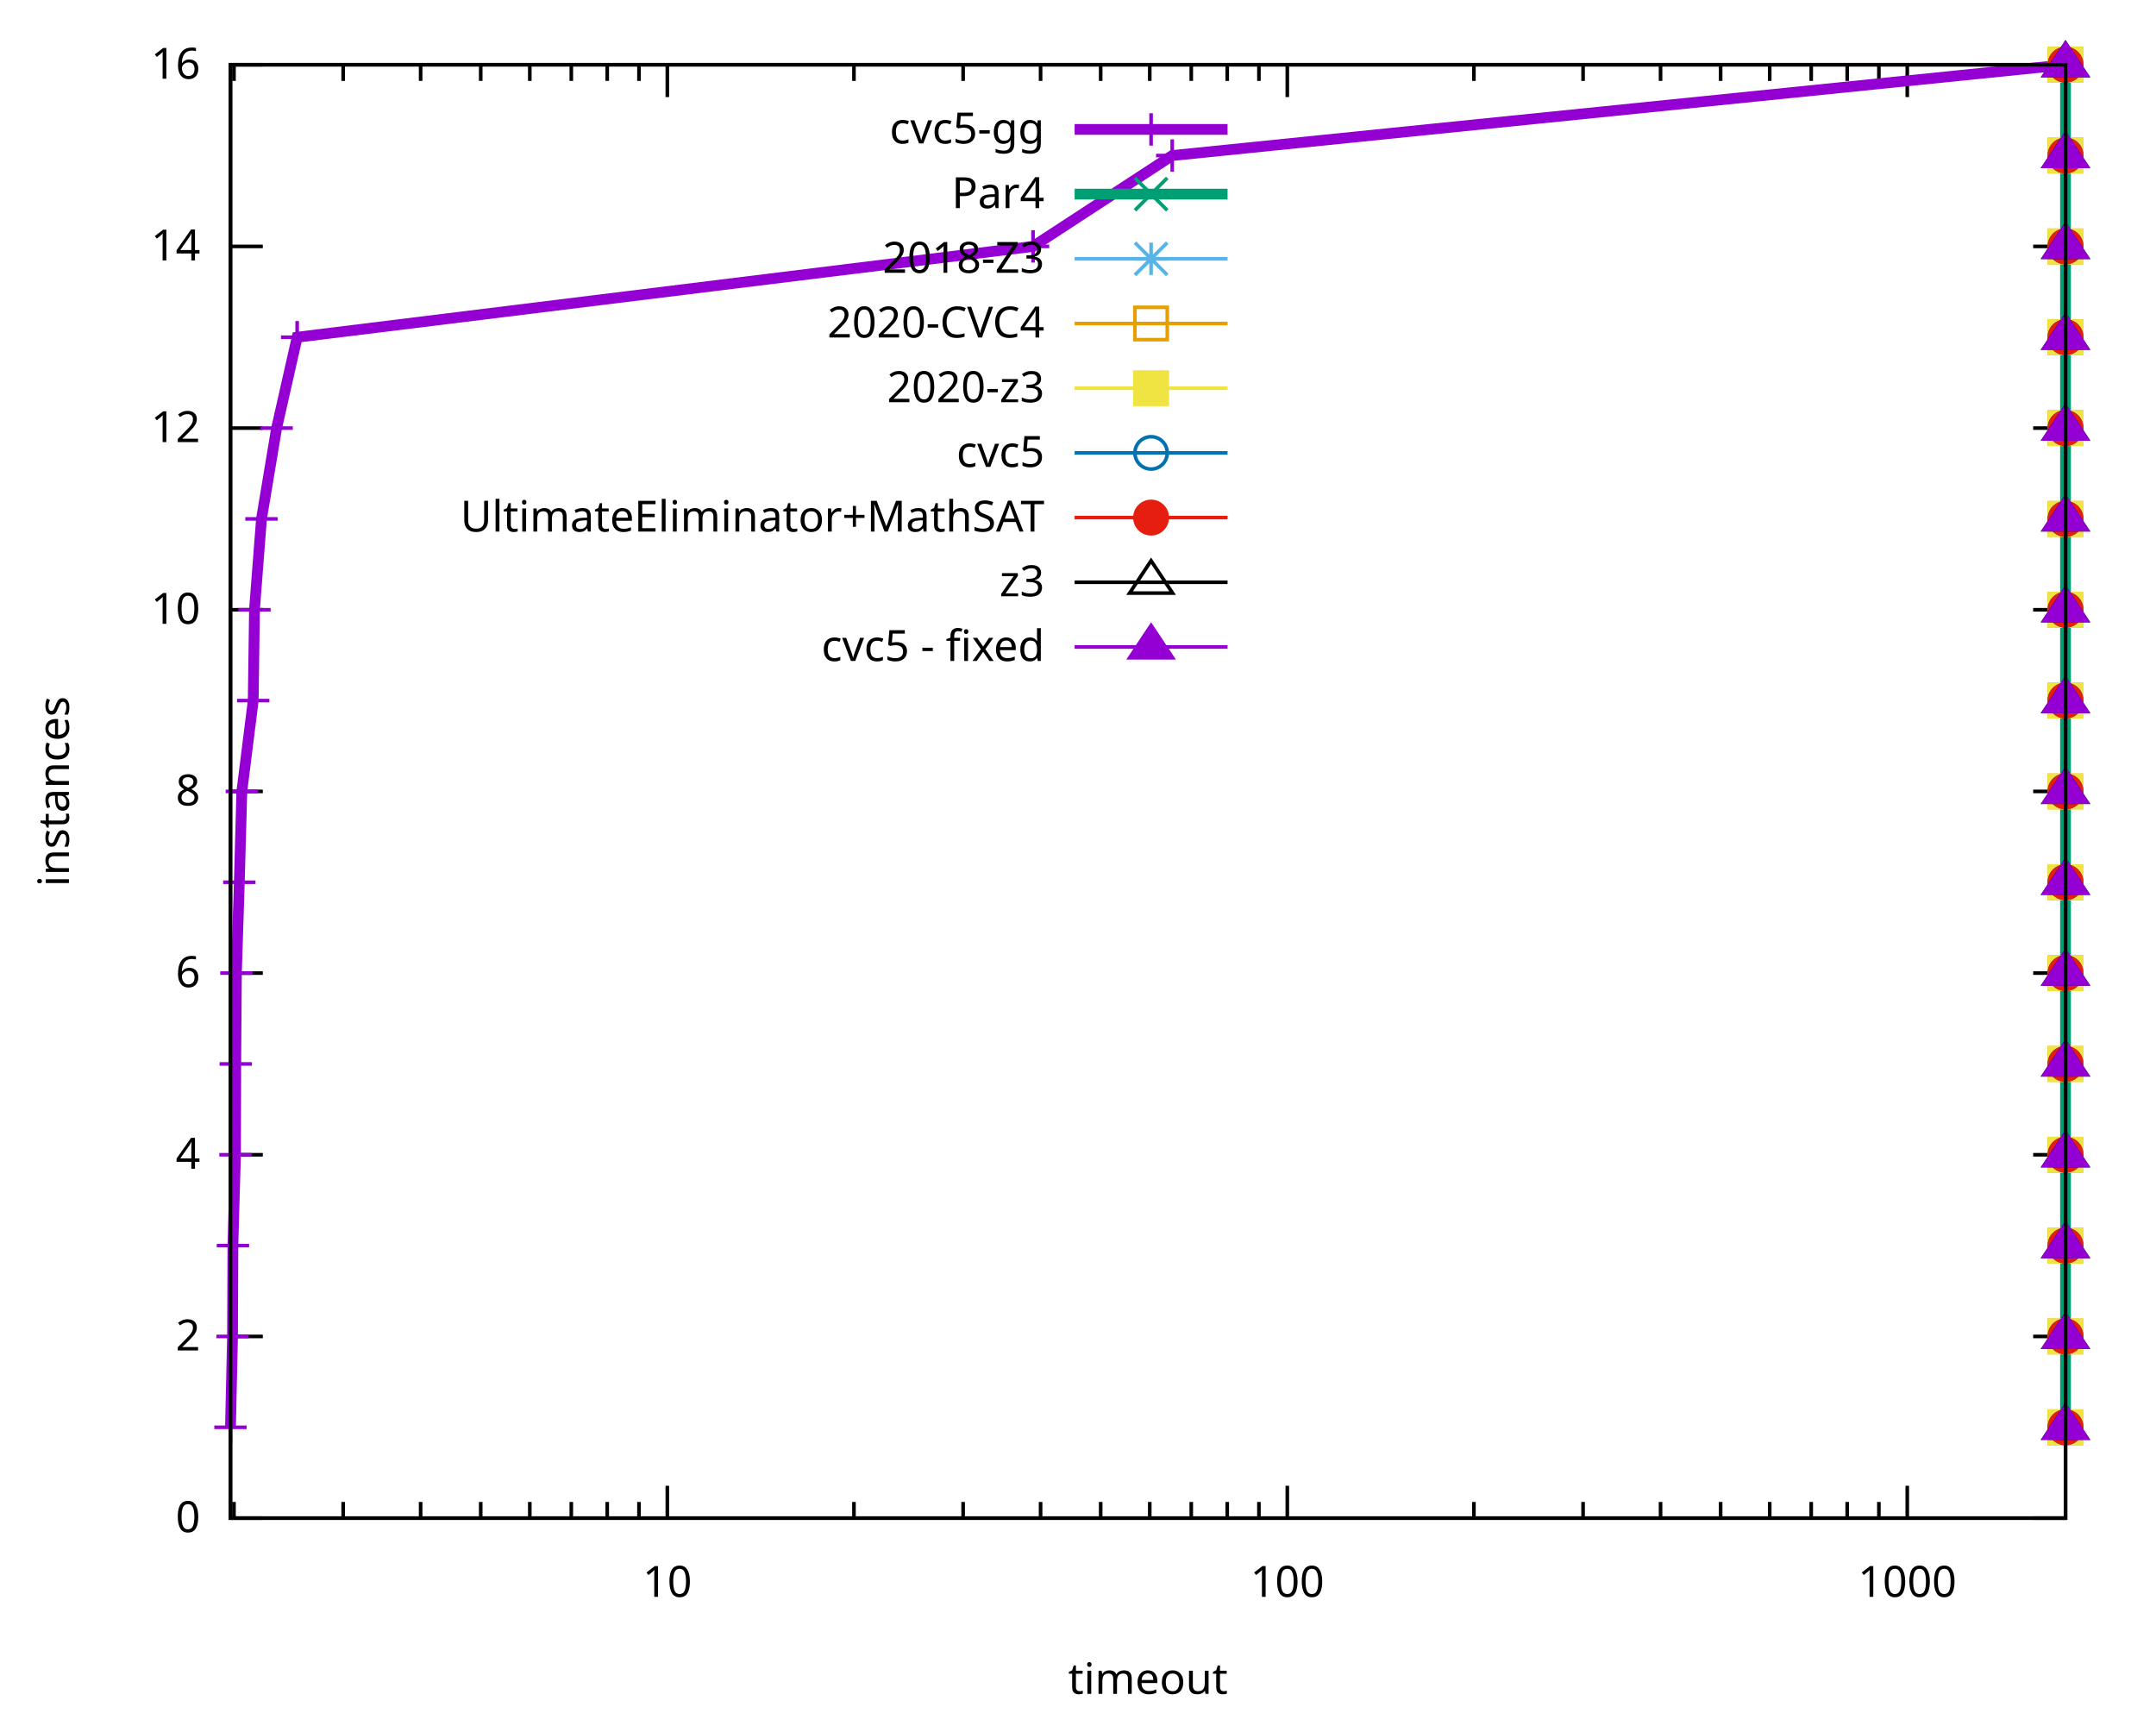
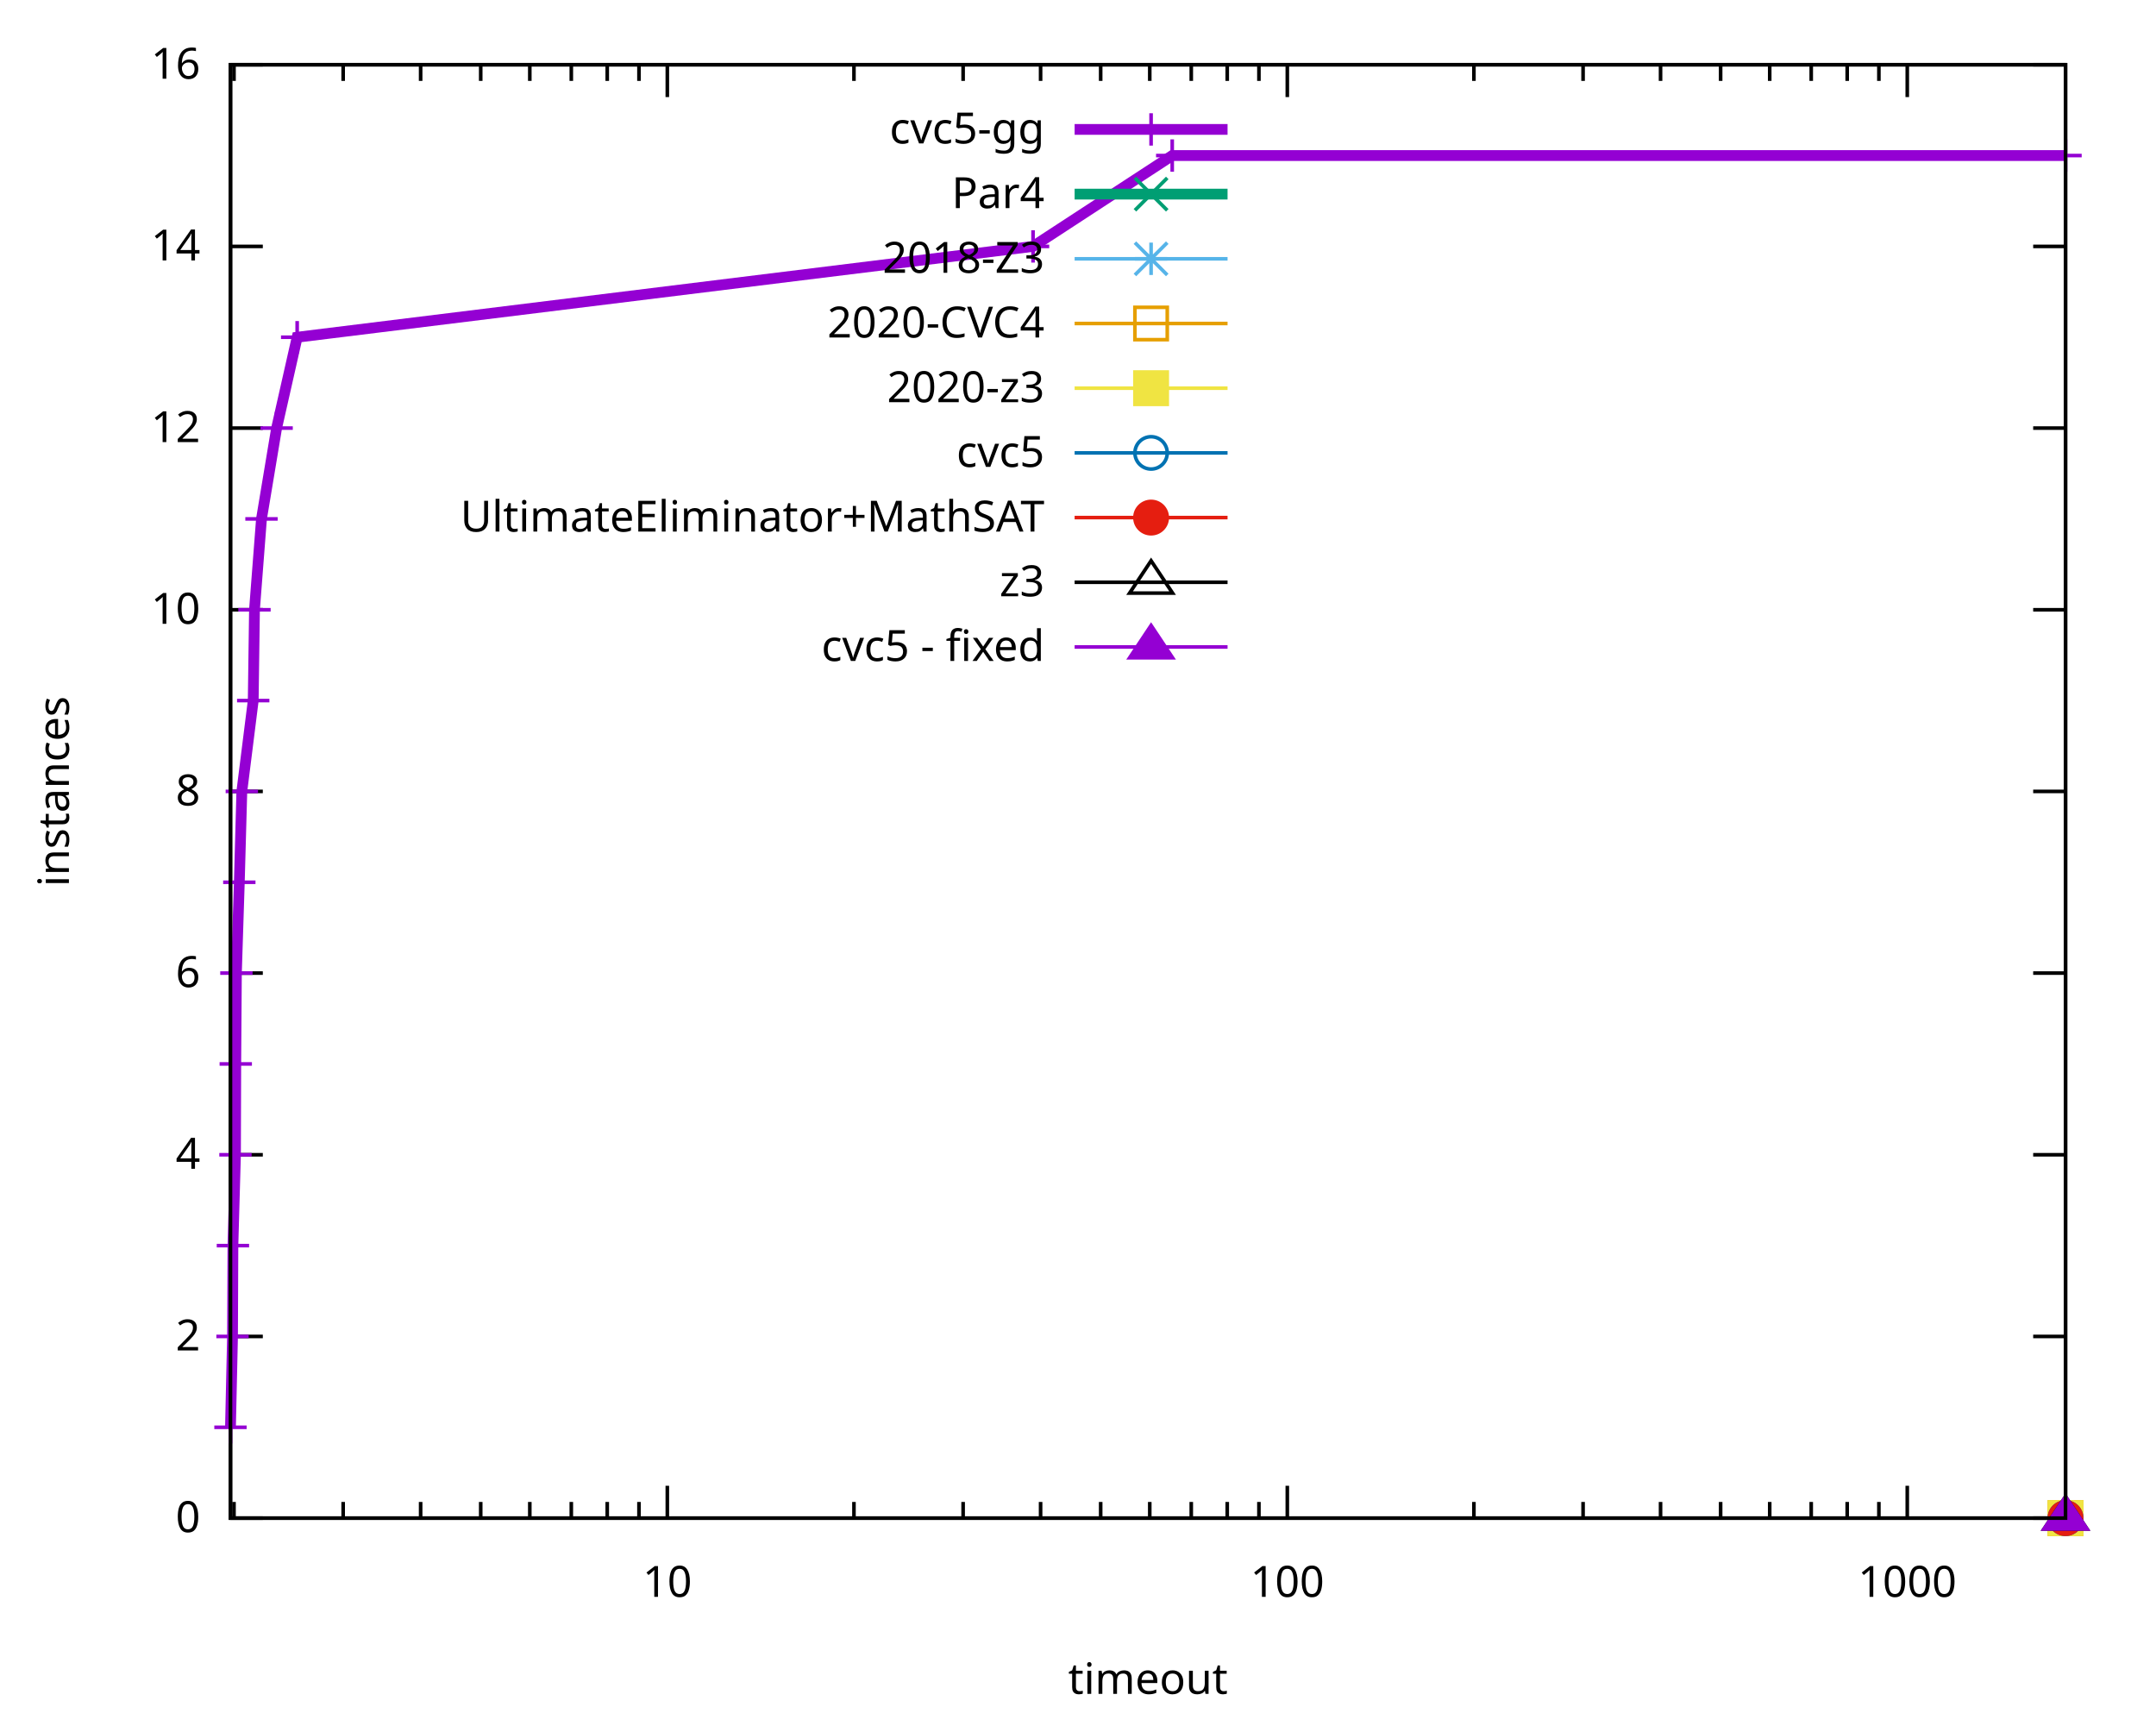
<svg xmlns="http://www.w3.org/2000/svg" xmlns:xlink="http://www.w3.org/1999/xlink" viewBox="0 0 600 480">
  <g id="gnuplot_canvas">
    <rect x="0" y="0" width="600" height="480" fill="none" />
    <defs>
      <circle id="gpDot" r="0.5" stroke-width="0.5" stroke="currentColor" />
      <path id="gpPt0" stroke-width="0.222" stroke="currentColor" d="M-1,0 h2 M0,-1 v2" />
      <path id="gpPt1" stroke-width="0.222" stroke="currentColor" d="M-1,-1 L1,1 M1,-1 L-1,1" />
      <path id="gpPt2" stroke-width="0.222" stroke="currentColor" d="M-1,0 L1,0 M0,-1 L0,1 M-1,-1 L1,1 M-1,1 L1,-1" />
      <rect id="gpPt3" stroke-width="0.222" stroke="currentColor" x="-1" y="-1" width="2" height="2" />
      <rect id="gpPt4" stroke-width="0.222" stroke="currentColor" fill="currentColor" x="-1" y="-1" width="2" height="2" />
      <circle id="gpPt5" stroke-width="0.222" stroke="currentColor" cx="0" cy="0" r="1" />
      <use xlink:href="#gpPt5" id="gpPt6" fill="currentColor" stroke="none" />
      <path id="gpPt7" stroke-width="0.222" stroke="currentColor" d="M0,-1.33 L-1.33,0.67 L1.33,0.67 z" />
      <use xlink:href="#gpPt7" id="gpPt8" fill="currentColor" stroke="none" />
      <use xlink:href="#gpPt7" id="gpPt9" stroke="currentColor" transform="rotate(180)" />
      <use xlink:href="#gpPt9" id="gpPt10" fill="currentColor" stroke="none" />
      <use xlink:href="#gpPt3" id="gpPt11" stroke="currentColor" transform="rotate(45)" />
      <use xlink:href="#gpPt11" id="gpPt12" fill="currentColor" stroke="none" />
      <path id="gpPt13" stroke-width="0.222" stroke="currentColor" d="M0,1.330 L1.265,0.411 L0.782,-1.067 L-0.782,-1.076 L-1.265,0.411 z" />
      <use xlink:href="#gpPt13" id="gpPt14" fill="currentColor" stroke="none" />
      <filter id="textbox" filterUnits="objectBoundingBox" x="0" y="0" height="1" width="1">
        <feFlood flood-color="white" flood-opacity="1" result="bgnd" />
        <feComposite in="SourceGraphic" in2="bgnd" operator="atop" />
      </filter>
      <filter id="greybox" filterUnits="objectBoundingBox" x="0" y="0" height="1" width="1">
        <feFlood flood-color="lightgrey" flood-opacity="1" result="grey" />
        <feComposite in="SourceGraphic" in2="grey" operator="atop" />
      </filter>
    </defs>
    <g fill="none" color="white" stroke="currentColor" stroke-width="1.00" stroke-linecap="butt" stroke-linejoin="miter">
</g>
    <g fill="none" color="black" stroke="currentColor" stroke-width="1.00" stroke-linecap="butt" stroke-linejoin="miter">
      <path stroke="black" d="M64.14,422.40 L73.14,422.40 M574.82,422.40 L565.82,422.40  " />
      <g transform="translate(55.75,426.30)" stroke="none" fill="black" font-family="Arvo" font-size="12.00" text-anchor="end">
        <text>
          <tspan font-family="Arvo"> 0</tspan>
        </text>
      </g>
    </g>
    <g fill="none" color="black" stroke="currentColor" stroke-width="1.00" stroke-linecap="butt" stroke-linejoin="miter">
      <path stroke="black" d="M64.14,371.85 L73.14,371.85 M574.82,371.85 L565.82,371.85  " />
      <g transform="translate(55.75,375.75)" stroke="none" fill="black" font-family="Arvo" font-size="12.00" text-anchor="end">
        <text>
          <tspan font-family="Arvo"> 2</tspan>
        </text>
      </g>
    </g>
    <g fill="none" color="black" stroke="currentColor" stroke-width="1.00" stroke-linecap="butt" stroke-linejoin="miter">
      <path stroke="black" d="M64.14,321.30 L73.14,321.30 M574.82,321.30 L565.82,321.30  " />
      <g transform="translate(55.75,325.20)" stroke="none" fill="black" font-family="Arvo" font-size="12.00" text-anchor="end">
        <text>
          <tspan font-family="Arvo"> 4</tspan>
        </text>
      </g>
    </g>
    <g fill="none" color="black" stroke="currentColor" stroke-width="1.00" stroke-linecap="butt" stroke-linejoin="miter">
      <path stroke="black" d="M64.14,270.75 L73.14,270.75 M574.82,270.75 L565.82,270.75  " />
      <g transform="translate(55.75,274.65)" stroke="none" fill="black" font-family="Arvo" font-size="12.00" text-anchor="end">
        <text>
          <tspan font-family="Arvo"> 6</tspan>
        </text>
      </g>
    </g>
    <g fill="none" color="black" stroke="currentColor" stroke-width="1.00" stroke-linecap="butt" stroke-linejoin="miter">
      <path stroke="black" d="M64.14,220.20 L73.14,220.20 M574.82,220.20 L565.82,220.20  " />
      <g transform="translate(55.75,224.10)" stroke="none" fill="black" font-family="Arvo" font-size="12.00" text-anchor="end">
        <text>
          <tspan font-family="Arvo"> 8</tspan>
        </text>
      </g>
    </g>
    <g fill="none" color="black" stroke="currentColor" stroke-width="1.00" stroke-linecap="butt" stroke-linejoin="miter">
      <path stroke="black" d="M64.14,169.66 L73.14,169.66 M574.82,169.66 L565.82,169.66  " />
      <g transform="translate(55.75,173.56)" stroke="none" fill="black" font-family="Arvo" font-size="12.00" text-anchor="end">
        <text>
          <tspan font-family="Arvo"> 10</tspan>
        </text>
      </g>
    </g>
    <g fill="none" color="black" stroke="currentColor" stroke-width="1.00" stroke-linecap="butt" stroke-linejoin="miter">
      <path stroke="black" d="M64.14,119.11 L73.14,119.11 M574.82,119.11 L565.82,119.11  " />
      <g transform="translate(55.75,123.01)" stroke="none" fill="black" font-family="Arvo" font-size="12.00" text-anchor="end">
        <text>
          <tspan font-family="Arvo"> 12</tspan>
        </text>
      </g>
    </g>
    <g fill="none" color="black" stroke="currentColor" stroke-width="1.00" stroke-linecap="butt" stroke-linejoin="miter">
      <path stroke="black" d="M64.14,68.56 L73.14,68.56 M574.82,68.56 L565.82,68.56  " />
      <g transform="translate(55.75,72.46)" stroke="none" fill="black" font-family="Arvo" font-size="12.00" text-anchor="end">
        <text>
          <tspan font-family="Arvo"> 14</tspan>
        </text>
      </g>
    </g>
    <g fill="none" color="black" stroke="currentColor" stroke-width="1.00" stroke-linecap="butt" stroke-linejoin="miter">
      <path stroke="black" d="M64.14,18.01 L73.14,18.01 M574.82,18.01 L565.82,18.01  " />
      <g transform="translate(55.75,21.91)" stroke="none" fill="black" font-family="Arvo" font-size="12.00" text-anchor="end">
        <text>
          <tspan font-family="Arvo"> 16</tspan>
        </text>
      </g>
    </g>
    <g fill="none" color="black" stroke="currentColor" stroke-width="1.00" stroke-linecap="butt" stroke-linejoin="miter">
      <path stroke="black" d="M65.12,422.40 L65.12,417.90 M65.12,18.01 L65.12,22.51 M95.50,422.40 L95.50,417.90 M95.50,18.01 L95.50,22.51   M117.06,422.40 L117.06,417.90 M117.06,18.01 L117.06,22.51 M133.78,422.40 L133.78,417.90 M133.78,18.01 L133.78,22.51   M147.44,422.40 L147.44,417.90 M147.44,18.01 L147.44,22.51 M158.99,422.40 L158.99,417.90 M158.99,18.01 L158.99,22.51   M168.99,422.40 L168.99,417.90 M168.99,18.01 L168.99,22.51 M177.82,422.40 L177.82,417.90 M177.82,18.01 L177.82,22.51   M185.71,422.40 L185.71,413.40 M185.71,18.01 L185.71,27.01  " />
      <g transform="translate(185.71,444.30)" stroke="none" fill="black" font-family="Arvo" font-size="12.00" text-anchor="middle">
        <text>
          <tspan font-family="Arvo"> 10</tspan>
        </text>
      </g>
    </g>
    <g fill="none" color="black" stroke="currentColor" stroke-width="1.00" stroke-linecap="butt" stroke-linejoin="miter">
      <path stroke="black" d="M237.65,422.40 L237.65,417.90 M237.65,18.01 L237.65,22.51 M268.03,422.40 L268.03,417.90 M268.03,18.01 L268.03,22.51   M289.59,422.40 L289.59,417.90 M289.59,18.01 L289.59,22.51 M306.31,422.40 L306.31,417.90 M306.31,18.01 L306.31,22.51   M319.97,422.40 L319.97,417.90 M319.97,18.01 L319.97,22.51 M331.52,422.40 L331.52,417.90 M331.52,18.01 L331.52,22.51   M341.53,422.40 L341.53,417.90 M341.53,18.01 L341.53,22.51 M350.35,422.40 L350.35,417.90 M350.35,18.01 L350.35,22.51   M358.25,422.40 L358.25,413.40 M358.25,18.01 L358.25,27.01  " />
      <g transform="translate(358.25,444.30)" stroke="none" fill="black" font-family="Arvo" font-size="12.00" text-anchor="middle">
        <text>
          <tspan font-family="Arvo"> 100</tspan>
        </text>
      </g>
    </g>
    <g fill="none" color="black" stroke="currentColor" stroke-width="1.00" stroke-linecap="butt" stroke-linejoin="miter">
      <path stroke="black" d="M410.18,422.40 L410.18,417.90 M410.18,18.01 L410.18,22.51 M440.56,422.40 L440.56,417.90 M440.56,18.01 L440.56,22.51   M462.12,422.40 L462.12,417.90 M462.12,18.01 L462.12,22.51 M478.84,422.40 L478.84,417.90 M478.84,18.01 L478.84,22.51   M492.50,422.40 L492.50,417.90 M492.50,18.01 L492.50,22.51 M504.05,422.40 L504.05,417.90 M504.05,18.01 L504.05,22.51   M514.06,422.40 L514.06,417.90 M514.06,18.01 L514.06,22.51 M522.88,422.40 L522.88,417.90 M522.88,18.01 L522.88,22.51   M530.78,422.40 L530.78,413.40 M530.78,18.01 L530.78,27.01  " />
      <g transform="translate(530.78,444.30)" stroke="none" fill="black" font-family="Arvo" font-size="12.00" text-anchor="middle">
        <text>
          <tspan font-family="Arvo"> 1000</tspan>
        </text>
      </g>
    </g>
    <g fill="none" color="black" stroke="currentColor" stroke-width="1.00" stroke-linecap="butt" stroke-linejoin="miter">
</g>
    <g fill="none" color="black" stroke="currentColor" stroke-width="1.00" stroke-linecap="butt" stroke-linejoin="miter">
      <path stroke="black" d="M64.14,18.01 L64.14,422.40 L574.82,422.40 L574.82,18.01 L64.14,18.01 Z  " />
    </g>
    <g fill="none" color="black" stroke="currentColor" stroke-width="1.00" stroke-linecap="butt" stroke-linejoin="miter">
      <g transform="translate(19.18,220.21) rotate(270)" stroke="none" fill="black" font-family="Arvo" font-size="12.00" text-anchor="middle">
        <text>
          <tspan font-family="Arvo">instances</tspan>
        </text>
      </g>
    </g>
    <g fill="none" color="black" stroke="currentColor" stroke-width="1.00" stroke-linecap="butt" stroke-linejoin="miter">
      <g transform="translate(319.48,471.30)" stroke="none" fill="black" font-family="Arvo" font-size="12.00" text-anchor="middle">
        <text>
          <tspan font-family="Arvo">timeout</tspan>
        </text>
      </g>
    </g>
    <g fill="none" color="black" stroke="currentColor" stroke-width="1.00" stroke-linecap="butt" stroke-linejoin="miter">
</g>
    <g id="gnuplot_plot_1">
      <g fill="none" color="white" stroke="currentColor" stroke-width="3.00" stroke-linecap="butt" stroke-linejoin="miter">
</g>
      <g fill="none" color="black" stroke="currentColor" stroke-width="3.00" stroke-linecap="butt" stroke-linejoin="miter">
        <g transform="translate(290.67,39.91)" stroke="none" fill="black" font-family="Arvo" font-size="12.00" text-anchor="end">
          <text>
            <tspan font-family="Arvo">cvc5-gg</tspan>
          </text>
        </g>
      </g>
      <g fill="none" color="black" stroke="currentColor" stroke-width="3.00" stroke-linecap="butt" stroke-linejoin="miter">
-         <path stroke="rgb(148,   0, 211)" d="M299.06,36.01 L341.62,36.01 M64.14,397.13 L64.71,371.85 L64.82,346.58 L65.53,321.30 L65.61,296.03 L65.79,270.75   L66.60,245.48 L67.30,220.20 L70.47,194.93 L70.82,169.66 L72.77,144.38 L76.98,119.11 L82.70,93.83 L287.49,68.56   L326.22,43.28 L574.82,18.01  " />
+         <path stroke="rgb(148,   0, 211)" d="M299.06,36.01 L341.62,36.01 M64.14,397.13 L64.71,371.85 L64.82,346.58 L65.53,321.30 L65.61,296.03 L65.79,270.75   L66.60,245.48 L67.30,220.20 L70.47,194.93 L70.82,169.66 L72.77,144.38 L76.98,119.11 L82.70,93.83 L287.49,68.56   L326.22,43.28 L574.82,43.28  " />
        <use xlink:href="#gpPt0" transform="translate(64.14,397.13) scale(4.50)" color="rgb(148,   0, 211)" />
        <use xlink:href="#gpPt0" transform="translate(64.71,371.85) scale(4.50)" color="rgb(148,   0, 211)" />
        <use xlink:href="#gpPt0" transform="translate(64.82,346.58) scale(4.50)" color="rgb(148,   0, 211)" />
        <use xlink:href="#gpPt0" transform="translate(65.53,321.30) scale(4.50)" color="rgb(148,   0, 211)" />
        <use xlink:href="#gpPt0" transform="translate(65.61,296.03) scale(4.50)" color="rgb(148,   0, 211)" />
        <use xlink:href="#gpPt0" transform="translate(65.79,270.75) scale(4.50)" color="rgb(148,   0, 211)" />
        <use xlink:href="#gpPt0" transform="translate(66.60,245.48) scale(4.50)" color="rgb(148,   0, 211)" />
        <use xlink:href="#gpPt0" transform="translate(67.30,220.20) scale(4.50)" color="rgb(148,   0, 211)" />
        <use xlink:href="#gpPt0" transform="translate(70.47,194.93) scale(4.50)" color="rgb(148,   0, 211)" />
        <use xlink:href="#gpPt0" transform="translate(70.82,169.66) scale(4.50)" color="rgb(148,   0, 211)" />
        <use xlink:href="#gpPt0" transform="translate(72.77,144.38) scale(4.50)" color="rgb(148,   0, 211)" />
        <use xlink:href="#gpPt0" transform="translate(76.98,119.11) scale(4.50)" color="rgb(148,   0, 211)" />
        <use xlink:href="#gpPt0" transform="translate(82.70,93.83) scale(4.50)" color="rgb(148,   0, 211)" />
        <use xlink:href="#gpPt0" transform="translate(287.49,68.56) scale(4.50)" color="rgb(148,   0, 211)" />
        <use xlink:href="#gpPt0" transform="translate(326.22,43.28) scale(4.50)" color="rgb(148,   0, 211)" />
-         <use xlink:href="#gpPt0" transform="translate(574.82,18.01) scale(4.50)" color="rgb(148,   0, 211)" />
+         <use xlink:href="#gpPt0" transform="translate(574.82,43.28) scale(4.50)" color="rgb(148,   0, 211)" />
        <use xlink:href="#gpPt0" transform="translate(320.34,36.01) scale(4.50)" color="rgb(148,   0, 211)" />
      </g>
    </g>
    <g id="gnuplot_plot_2">
      <g fill="none" color="black" stroke="currentColor" stroke-width="3.00" stroke-linecap="butt" stroke-linejoin="miter">
        <g transform="translate(290.67,57.91)" stroke="none" fill="black" font-family="Arvo" font-size="12.00" text-anchor="end">
          <text>
            <tspan font-family="Arvo">Par4</tspan>
          </text>
        </g>
      </g>
      <g fill="none" color="black" stroke="currentColor" stroke-width="3.00" stroke-linecap="butt" stroke-linejoin="miter">
-         <path stroke="rgb(  0, 158, 115)" d="M299.06,54.01 L341.62,54.01 M574.82,397.13 L574.82,371.85 L574.82,346.58 L574.82,321.30 L574.82,296.03 L574.82,270.75   L574.82,245.48 L574.82,220.20 L574.82,194.93 L574.82,169.66 L574.82,144.38 L574.82,119.11 L574.82,93.83 L574.82,68.56   L574.82,43.28 L574.82,18.01  " />
-         <use xlink:href="#gpPt1" transform="translate(574.82,397.13) scale(4.50)" color="rgb(  0, 158, 115)" />
-         <use xlink:href="#gpPt1" transform="translate(574.82,371.85) scale(4.50)" color="rgb(  0, 158, 115)" />
-         <use xlink:href="#gpPt1" transform="translate(574.82,346.58) scale(4.50)" color="rgb(  0, 158, 115)" />
-         <use xlink:href="#gpPt1" transform="translate(574.82,321.30) scale(4.50)" color="rgb(  0, 158, 115)" />
-         <use xlink:href="#gpPt1" transform="translate(574.82,296.03) scale(4.50)" color="rgb(  0, 158, 115)" />
-         <use xlink:href="#gpPt1" transform="translate(574.82,270.75) scale(4.50)" color="rgb(  0, 158, 115)" />
-         <use xlink:href="#gpPt1" transform="translate(574.82,245.48) scale(4.50)" color="rgb(  0, 158, 115)" />
-         <use xlink:href="#gpPt1" transform="translate(574.82,220.20) scale(4.50)" color="rgb(  0, 158, 115)" />
-         <use xlink:href="#gpPt1" transform="translate(574.82,194.93) scale(4.50)" color="rgb(  0, 158, 115)" />
-         <use xlink:href="#gpPt1" transform="translate(574.82,169.66) scale(4.50)" color="rgb(  0, 158, 115)" />
-         <use xlink:href="#gpPt1" transform="translate(574.82,144.38) scale(4.50)" color="rgb(  0, 158, 115)" />
-         <use xlink:href="#gpPt1" transform="translate(574.82,119.11) scale(4.50)" color="rgb(  0, 158, 115)" />
-         <use xlink:href="#gpPt1" transform="translate(574.82,93.83) scale(4.50)" color="rgb(  0, 158, 115)" />
-         <use xlink:href="#gpPt1" transform="translate(574.82,68.56) scale(4.50)" color="rgb(  0, 158, 115)" />
-         <use xlink:href="#gpPt1" transform="translate(574.82,43.28) scale(4.50)" color="rgb(  0, 158, 115)" />
-         <use xlink:href="#gpPt1" transform="translate(574.82,18.01) scale(4.50)" color="rgb(  0, 158, 115)" />
+         <path stroke="rgb(  0, 158, 115)" d="M299.06,54.01 L341.62,54.01 M574.82,422.40  " />
+         <use xlink:href="#gpPt1" transform="translate(574.82,422.40) scale(4.50)" color="rgb(  0, 158, 115)" />
        <use xlink:href="#gpPt1" transform="translate(320.34,54.01) scale(4.50)" color="rgb(  0, 158, 115)" />
      </g>
    </g>
    <g id="gnuplot_plot_3">
      <g fill="none" color="white" stroke="rgb(  0, 158, 115)" stroke-width="1.00" stroke-linecap="butt" stroke-linejoin="miter">
</g>
      <g fill="none" color="black" stroke="currentColor" stroke-width="1.00" stroke-linecap="butt" stroke-linejoin="miter">
        <g transform="translate(290.67,75.91)" stroke="none" fill="black" font-family="Arvo" font-size="12.00" text-anchor="end">
          <text>
            <tspan font-family="Arvo">2018-Z3</tspan>
          </text>
        </g>
      </g>
      <g fill="none" color="black" stroke="currentColor" stroke-width="1.00" stroke-linecap="butt" stroke-linejoin="miter">
-         <path stroke="rgb( 86, 180, 233)" d="M299.06,72.01 L341.62,72.01 M574.82,397.13 L574.82,371.85 L574.82,346.58 L574.82,321.30 L574.82,296.03 L574.82,270.75   L574.82,245.48 L574.82,220.20 L574.82,194.93 L574.82,169.66 L574.82,144.38 L574.82,119.11 L574.82,93.83 L574.82,68.56   L574.82,43.28 L574.82,18.01  " />
-         <use xlink:href="#gpPt2" transform="translate(574.82,397.13) scale(4.50)" color="rgb( 86, 180, 233)" />
-         <use xlink:href="#gpPt2" transform="translate(574.82,371.85) scale(4.50)" color="rgb( 86, 180, 233)" />
-         <use xlink:href="#gpPt2" transform="translate(574.82,346.58) scale(4.50)" color="rgb( 86, 180, 233)" />
-         <use xlink:href="#gpPt2" transform="translate(574.82,321.30) scale(4.50)" color="rgb( 86, 180, 233)" />
-         <use xlink:href="#gpPt2" transform="translate(574.82,296.03) scale(4.50)" color="rgb( 86, 180, 233)" />
-         <use xlink:href="#gpPt2" transform="translate(574.82,270.75) scale(4.50)" color="rgb( 86, 180, 233)" />
-         <use xlink:href="#gpPt2" transform="translate(574.82,245.48) scale(4.50)" color="rgb( 86, 180, 233)" />
-         <use xlink:href="#gpPt2" transform="translate(574.82,220.20) scale(4.50)" color="rgb( 86, 180, 233)" />
-         <use xlink:href="#gpPt2" transform="translate(574.82,194.93) scale(4.50)" color="rgb( 86, 180, 233)" />
-         <use xlink:href="#gpPt2" transform="translate(574.82,169.66) scale(4.50)" color="rgb( 86, 180, 233)" />
-         <use xlink:href="#gpPt2" transform="translate(574.82,144.38) scale(4.50)" color="rgb( 86, 180, 233)" />
-         <use xlink:href="#gpPt2" transform="translate(574.82,119.11) scale(4.50)" color="rgb( 86, 180, 233)" />
-         <use xlink:href="#gpPt2" transform="translate(574.82,93.83) scale(4.50)" color="rgb( 86, 180, 233)" />
-         <use xlink:href="#gpPt2" transform="translate(574.82,68.56) scale(4.50)" color="rgb( 86, 180, 233)" />
-         <use xlink:href="#gpPt2" transform="translate(574.82,43.28) scale(4.50)" color="rgb( 86, 180, 233)" />
-         <use xlink:href="#gpPt2" transform="translate(574.82,18.01) scale(4.50)" color="rgb( 86, 180, 233)" />
+         <path stroke="rgb( 86, 180, 233)" d="M299.06,72.01 L341.62,72.01 M574.82,422.40  " />
+         <use xlink:href="#gpPt2" transform="translate(574.82,422.40) scale(4.50)" color="rgb( 86, 180, 233)" />
        <use xlink:href="#gpPt2" transform="translate(320.34,72.01) scale(4.50)" color="rgb( 86, 180, 233)" />
      </g>
    </g>
    <g id="gnuplot_plot_4">
      <g fill="none" color="black" stroke="currentColor" stroke-width="1.00" stroke-linecap="butt" stroke-linejoin="miter">
        <g transform="translate(290.67,93.91)" stroke="none" fill="black" font-family="Arvo" font-size="12.00" text-anchor="end">
          <text>
            <tspan font-family="Arvo">2020-CVC4</tspan>
          </text>
        </g>
      </g>
      <g fill="none" color="black" stroke="currentColor" stroke-width="1.00" stroke-linecap="butt" stroke-linejoin="miter">
-         <path stroke="rgb(230, 159,   0)" d="M299.06,90.01 L341.62,90.01 M574.82,397.13 L574.82,371.85 L574.82,346.58 L574.82,321.30 L574.82,296.03 L574.82,270.75   L574.82,245.48 L574.82,220.20 L574.82,194.93 L574.82,169.66 L574.82,144.38 L574.82,119.11 L574.82,93.83 L574.82,68.56   L574.82,43.28 L574.82,18.01  " />
-         <use xlink:href="#gpPt3" transform="translate(574.82,397.13) scale(4.50)" color="rgb(230, 159,   0)" />
-         <use xlink:href="#gpPt3" transform="translate(574.82,371.85) scale(4.50)" color="rgb(230, 159,   0)" />
-         <use xlink:href="#gpPt3" transform="translate(574.82,346.58) scale(4.50)" color="rgb(230, 159,   0)" />
-         <use xlink:href="#gpPt3" transform="translate(574.82,321.30) scale(4.50)" color="rgb(230, 159,   0)" />
-         <use xlink:href="#gpPt3" transform="translate(574.82,296.03) scale(4.50)" color="rgb(230, 159,   0)" />
-         <use xlink:href="#gpPt3" transform="translate(574.82,270.75) scale(4.50)" color="rgb(230, 159,   0)" />
-         <use xlink:href="#gpPt3" transform="translate(574.82,245.48) scale(4.50)" color="rgb(230, 159,   0)" />
-         <use xlink:href="#gpPt3" transform="translate(574.82,220.20) scale(4.50)" color="rgb(230, 159,   0)" />
-         <use xlink:href="#gpPt3" transform="translate(574.82,194.93) scale(4.50)" color="rgb(230, 159,   0)" />
-         <use xlink:href="#gpPt3" transform="translate(574.82,169.66) scale(4.50)" color="rgb(230, 159,   0)" />
-         <use xlink:href="#gpPt3" transform="translate(574.82,144.38) scale(4.50)" color="rgb(230, 159,   0)" />
-         <use xlink:href="#gpPt3" transform="translate(574.82,119.11) scale(4.50)" color="rgb(230, 159,   0)" />
-         <use xlink:href="#gpPt3" transform="translate(574.82,93.83) scale(4.50)" color="rgb(230, 159,   0)" />
-         <use xlink:href="#gpPt3" transform="translate(574.82,68.56) scale(4.50)" color="rgb(230, 159,   0)" />
-         <use xlink:href="#gpPt3" transform="translate(574.82,43.28) scale(4.50)" color="rgb(230, 159,   0)" />
-         <use xlink:href="#gpPt3" transform="translate(574.82,18.01) scale(4.50)" color="rgb(230, 159,   0)" />
+         <path stroke="rgb(230, 159,   0)" d="M299.06,90.01 L341.62,90.01 M574.82,422.40  " />
+         <use xlink:href="#gpPt3" transform="translate(574.82,422.40) scale(4.50)" color="rgb(230, 159,   0)" />
        <use xlink:href="#gpPt3" transform="translate(320.34,90.01) scale(4.50)" color="rgb(230, 159,   0)" />
      </g>
    </g>
    <g id="gnuplot_plot_5">
      <g fill="none" color="black" stroke="currentColor" stroke-width="1.00" stroke-linecap="butt" stroke-linejoin="miter">
        <g transform="translate(290.67,111.91)" stroke="none" fill="black" font-family="Arvo" font-size="12.00" text-anchor="end">
          <text>
            <tspan font-family="Arvo">2020-z3</tspan>
          </text>
        </g>
      </g>
      <g fill="none" color="black" stroke="currentColor" stroke-width="1.00" stroke-linecap="butt" stroke-linejoin="miter">
-         <path stroke="rgb(240, 228,  66)" d="M299.06,108.01 L341.62,108.01 M574.82,397.13 L574.82,371.85 L574.82,346.58 L574.82,321.30 L574.82,296.03 L574.82,270.75   L574.82,245.48 L574.82,220.20 L574.82,194.93 L574.82,169.66 L574.82,144.38 L574.82,119.11 L574.82,93.83 L574.82,68.56   L574.82,43.28 L574.82,18.01  " />
-         <use xlink:href="#gpPt4" transform="translate(574.82,397.13) scale(4.50)" color="rgb(240, 228,  66)" />
-         <use xlink:href="#gpPt4" transform="translate(574.82,371.85) scale(4.50)" color="rgb(240, 228,  66)" />
-         <use xlink:href="#gpPt4" transform="translate(574.82,346.58) scale(4.50)" color="rgb(240, 228,  66)" />
-         <use xlink:href="#gpPt4" transform="translate(574.82,321.30) scale(4.50)" color="rgb(240, 228,  66)" />
-         <use xlink:href="#gpPt4" transform="translate(574.82,296.03) scale(4.50)" color="rgb(240, 228,  66)" />
-         <use xlink:href="#gpPt4" transform="translate(574.82,270.75) scale(4.50)" color="rgb(240, 228,  66)" />
-         <use xlink:href="#gpPt4" transform="translate(574.82,245.48) scale(4.50)" color="rgb(240, 228,  66)" />
-         <use xlink:href="#gpPt4" transform="translate(574.82,220.20) scale(4.50)" color="rgb(240, 228,  66)" />
-         <use xlink:href="#gpPt4" transform="translate(574.82,194.93) scale(4.50)" color="rgb(240, 228,  66)" />
-         <use xlink:href="#gpPt4" transform="translate(574.82,169.66) scale(4.50)" color="rgb(240, 228,  66)" />
-         <use xlink:href="#gpPt4" transform="translate(574.82,144.38) scale(4.50)" color="rgb(240, 228,  66)" />
-         <use xlink:href="#gpPt4" transform="translate(574.82,119.11) scale(4.50)" color="rgb(240, 228,  66)" />
-         <use xlink:href="#gpPt4" transform="translate(574.82,93.83) scale(4.50)" color="rgb(240, 228,  66)" />
-         <use xlink:href="#gpPt4" transform="translate(574.82,68.56) scale(4.50)" color="rgb(240, 228,  66)" />
-         <use xlink:href="#gpPt4" transform="translate(574.82,43.28) scale(4.50)" color="rgb(240, 228,  66)" />
-         <use xlink:href="#gpPt4" transform="translate(574.82,18.01) scale(4.50)" color="rgb(240, 228,  66)" />
+         <path stroke="rgb(240, 228,  66)" d="M299.06,108.01 L341.62,108.01 M574.82,422.40  " />
+         <use xlink:href="#gpPt4" transform="translate(574.82,422.40) scale(4.50)" color="rgb(240, 228,  66)" />
        <use xlink:href="#gpPt4" transform="translate(320.34,108.01) scale(4.50)" color="rgb(240, 228,  66)" />
      </g>
    </g>
    <g id="gnuplot_plot_6">
      <g fill="none" color="black" stroke="currentColor" stroke-width="1.00" stroke-linecap="butt" stroke-linejoin="miter">
        <g transform="translate(290.67,129.91)" stroke="none" fill="black" font-family="Arvo" font-size="12.00" text-anchor="end">
          <text>
            <tspan font-family="Arvo">cvc5</tspan>
          </text>
        </g>
      </g>
      <g fill="none" color="black" stroke="currentColor" stroke-width="1.00" stroke-linecap="butt" stroke-linejoin="miter">
-         <path stroke="rgb(  0, 114, 178)" d="M299.06,126.01 L341.62,126.01 M574.82,397.13 L574.82,371.85 L574.82,346.58 L574.82,321.30 L574.82,296.03 L574.82,270.75   L574.82,245.48 L574.82,220.20 L574.82,194.93 L574.82,169.66 L574.82,144.38 L574.82,119.11 L574.82,93.83 L574.82,68.56   L574.82,43.28 L574.82,18.01  " />
-         <use xlink:href="#gpPt5" transform="translate(574.82,397.13) scale(4.50)" color="rgb(  0, 114, 178)" />
-         <use xlink:href="#gpPt5" transform="translate(574.82,371.85) scale(4.50)" color="rgb(  0, 114, 178)" />
-         <use xlink:href="#gpPt5" transform="translate(574.82,346.58) scale(4.50)" color="rgb(  0, 114, 178)" />
-         <use xlink:href="#gpPt5" transform="translate(574.82,321.30) scale(4.50)" color="rgb(  0, 114, 178)" />
-         <use xlink:href="#gpPt5" transform="translate(574.82,296.03) scale(4.50)" color="rgb(  0, 114, 178)" />
-         <use xlink:href="#gpPt5" transform="translate(574.82,270.75) scale(4.50)" color="rgb(  0, 114, 178)" />
-         <use xlink:href="#gpPt5" transform="translate(574.82,245.48) scale(4.50)" color="rgb(  0, 114, 178)" />
-         <use xlink:href="#gpPt5" transform="translate(574.82,220.20) scale(4.50)" color="rgb(  0, 114, 178)" />
-         <use xlink:href="#gpPt5" transform="translate(574.82,194.93) scale(4.50)" color="rgb(  0, 114, 178)" />
-         <use xlink:href="#gpPt5" transform="translate(574.82,169.66) scale(4.50)" color="rgb(  0, 114, 178)" />
-         <use xlink:href="#gpPt5" transform="translate(574.82,144.38) scale(4.50)" color="rgb(  0, 114, 178)" />
-         <use xlink:href="#gpPt5" transform="translate(574.82,119.11) scale(4.50)" color="rgb(  0, 114, 178)" />
-         <use xlink:href="#gpPt5" transform="translate(574.82,93.83) scale(4.50)" color="rgb(  0, 114, 178)" />
-         <use xlink:href="#gpPt5" transform="translate(574.82,68.56) scale(4.50)" color="rgb(  0, 114, 178)" />
-         <use xlink:href="#gpPt5" transform="translate(574.82,43.28) scale(4.50)" color="rgb(  0, 114, 178)" />
-         <use xlink:href="#gpPt5" transform="translate(574.82,18.01) scale(4.50)" color="rgb(  0, 114, 178)" />
+         <path stroke="rgb(  0, 114, 178)" d="M299.06,126.01 L341.62,126.01 M574.82,422.40  " />
+         <use xlink:href="#gpPt5" transform="translate(574.82,422.40) scale(4.50)" color="rgb(  0, 114, 178)" />
        <use xlink:href="#gpPt5" transform="translate(320.34,126.01) scale(4.50)" color="rgb(  0, 114, 178)" />
      </g>
    </g>
    <g id="gnuplot_plot_7">
      <g fill="none" color="black" stroke="currentColor" stroke-width="1.00" stroke-linecap="butt" stroke-linejoin="miter">
        <g transform="translate(290.67,147.91)" stroke="none" fill="black" font-family="Arvo" font-size="12.00" text-anchor="end">
          <text>
            <tspan font-family="Arvo">UltimateEliminator+MathSAT</tspan>
          </text>
        </g>
      </g>
      <g fill="none" color="black" stroke="currentColor" stroke-width="1.00" stroke-linecap="butt" stroke-linejoin="miter">
-         <path stroke="rgb(229,  30,  16)" d="M299.06,144.01 L341.62,144.01 M574.82,397.13 L574.82,371.85 L574.82,346.58 L574.82,321.30 L574.82,296.03 L574.82,270.75   L574.82,245.48 L574.82,220.20 L574.82,194.93 L574.82,169.66 L574.82,144.38 L574.82,119.11 L574.82,93.83 L574.82,68.56   L574.82,43.28 L574.82,18.01  " />
-         <use xlink:href="#gpPt6" transform="translate(574.82,397.13) scale(4.50)" color="rgb(229,  30,  16)" />
-         <use xlink:href="#gpPt6" transform="translate(574.82,371.85) scale(4.50)" color="rgb(229,  30,  16)" />
-         <use xlink:href="#gpPt6" transform="translate(574.82,346.58) scale(4.50)" color="rgb(229,  30,  16)" />
-         <use xlink:href="#gpPt6" transform="translate(574.82,321.30) scale(4.50)" color="rgb(229,  30,  16)" />
-         <use xlink:href="#gpPt6" transform="translate(574.82,296.03) scale(4.50)" color="rgb(229,  30,  16)" />
-         <use xlink:href="#gpPt6" transform="translate(574.82,270.75) scale(4.50)" color="rgb(229,  30,  16)" />
-         <use xlink:href="#gpPt6" transform="translate(574.82,245.48) scale(4.50)" color="rgb(229,  30,  16)" />
-         <use xlink:href="#gpPt6" transform="translate(574.82,220.20) scale(4.50)" color="rgb(229,  30,  16)" />
-         <use xlink:href="#gpPt6" transform="translate(574.82,194.93) scale(4.50)" color="rgb(229,  30,  16)" />
-         <use xlink:href="#gpPt6" transform="translate(574.82,169.66) scale(4.50)" color="rgb(229,  30,  16)" />
-         <use xlink:href="#gpPt6" transform="translate(574.82,144.38) scale(4.50)" color="rgb(229,  30,  16)" />
-         <use xlink:href="#gpPt6" transform="translate(574.82,119.11) scale(4.50)" color="rgb(229,  30,  16)" />
-         <use xlink:href="#gpPt6" transform="translate(574.82,93.83) scale(4.50)" color="rgb(229,  30,  16)" />
-         <use xlink:href="#gpPt6" transform="translate(574.82,68.56) scale(4.50)" color="rgb(229,  30,  16)" />
-         <use xlink:href="#gpPt6" transform="translate(574.82,43.28) scale(4.50)" color="rgb(229,  30,  16)" />
-         <use xlink:href="#gpPt6" transform="translate(574.82,18.01) scale(4.50)" color="rgb(229,  30,  16)" />
+         <path stroke="rgb(229,  30,  16)" d="M299.06,144.01 L341.62,144.01 M574.82,422.40  " />
+         <use xlink:href="#gpPt6" transform="translate(574.82,422.40) scale(4.50)" color="rgb(229,  30,  16)" />
        <use xlink:href="#gpPt6" transform="translate(320.34,144.01) scale(4.50)" color="rgb(229,  30,  16)" />
      </g>
    </g>
    <g id="gnuplot_plot_8">
      <g fill="none" color="black" stroke="currentColor" stroke-width="1.00" stroke-linecap="butt" stroke-linejoin="miter">
        <g transform="translate(290.67,165.91)" stroke="none" fill="black" font-family="Arvo" font-size="12.00" text-anchor="end">
          <text>
            <tspan font-family="Arvo">z3</tspan>
          </text>
        </g>
      </g>
      <g fill="none" color="black" stroke="currentColor" stroke-width="1.00" stroke-linecap="butt" stroke-linejoin="miter">
-         <path stroke="rgb(  0,   0,   0)" d="M299.06,162.01 L341.62,162.01 M574.82,397.13 L574.82,371.85 L574.82,346.58 L574.82,321.30 L574.82,296.03 L574.82,270.75   L574.82,245.48 L574.82,220.20 L574.82,194.93 L574.82,169.66 L574.82,144.38 L574.82,119.11 L574.82,93.83 L574.82,68.56   L574.82,43.28 L574.82,18.01  " />
-         <use xlink:href="#gpPt7" transform="translate(574.82,397.13) scale(4.50)" color="rgb(  0,   0,   0)" />
-         <use xlink:href="#gpPt7" transform="translate(574.82,371.85) scale(4.50)" color="rgb(  0,   0,   0)" />
-         <use xlink:href="#gpPt7" transform="translate(574.82,346.58) scale(4.50)" color="rgb(  0,   0,   0)" />
-         <use xlink:href="#gpPt7" transform="translate(574.82,321.30) scale(4.50)" color="rgb(  0,   0,   0)" />
-         <use xlink:href="#gpPt7" transform="translate(574.82,296.03) scale(4.50)" color="rgb(  0,   0,   0)" />
-         <use xlink:href="#gpPt7" transform="translate(574.82,270.75) scale(4.50)" color="rgb(  0,   0,   0)" />
-         <use xlink:href="#gpPt7" transform="translate(574.82,245.48) scale(4.50)" color="rgb(  0,   0,   0)" />
-         <use xlink:href="#gpPt7" transform="translate(574.82,220.20) scale(4.50)" color="rgb(  0,   0,   0)" />
-         <use xlink:href="#gpPt7" transform="translate(574.82,194.93) scale(4.50)" color="rgb(  0,   0,   0)" />
-         <use xlink:href="#gpPt7" transform="translate(574.82,169.66) scale(4.50)" color="rgb(  0,   0,   0)" />
-         <use xlink:href="#gpPt7" transform="translate(574.82,144.38) scale(4.50)" color="rgb(  0,   0,   0)" />
-         <use xlink:href="#gpPt7" transform="translate(574.82,119.11) scale(4.50)" color="rgb(  0,   0,   0)" />
-         <use xlink:href="#gpPt7" transform="translate(574.82,93.83) scale(4.50)" color="rgb(  0,   0,   0)" />
-         <use xlink:href="#gpPt7" transform="translate(574.82,68.56) scale(4.50)" color="rgb(  0,   0,   0)" />
-         <use xlink:href="#gpPt7" transform="translate(574.82,43.28) scale(4.50)" color="rgb(  0,   0,   0)" />
-         <use xlink:href="#gpPt7" transform="translate(574.82,18.01) scale(4.50)" color="rgb(  0,   0,   0)" />
+         <path stroke="rgb(  0,   0,   0)" d="M299.06,162.01 L341.62,162.01 M574.82,422.40  " />
+         <use xlink:href="#gpPt7" transform="translate(574.82,422.40) scale(4.50)" color="rgb(  0,   0,   0)" />
        <use xlink:href="#gpPt7" transform="translate(320.34,162.01) scale(4.50)" color="rgb(  0,   0,   0)" />
      </g>
    </g>
    <g id="gnuplot_plot_9">
      <g fill="none" color="black" stroke="currentColor" stroke-width="1.00" stroke-linecap="butt" stroke-linejoin="miter">
        <g transform="translate(290.67,183.91)" stroke="none" fill="black" font-family="Arvo" font-size="12.00" text-anchor="end">
          <text>
            <tspan font-family="Arvo">cvc5 - fixed</tspan>
          </text>
        </g>
      </g>
      <g fill="none" color="black" stroke="currentColor" stroke-width="1.00" stroke-linecap="butt" stroke-linejoin="miter">
-         <path stroke="rgb(148,   0, 211)" d="M299.06,180.01 L341.62,180.01 M574.82,397.13 L574.82,371.85 L574.82,346.58 L574.82,321.30 L574.82,296.03 L574.82,270.75   L574.82,245.48 L574.82,220.20 L574.82,194.93 L574.82,169.66 L574.82,144.38 L574.82,119.11 L574.82,93.83 L574.82,68.56   L574.82,43.28 L574.82,18.01  " />
-         <use xlink:href="#gpPt8" transform="translate(574.82,397.13) scale(4.50)" color="rgb(148,   0, 211)" />
-         <use xlink:href="#gpPt8" transform="translate(574.82,371.85) scale(4.50)" color="rgb(148,   0, 211)" />
-         <use xlink:href="#gpPt8" transform="translate(574.82,346.58) scale(4.50)" color="rgb(148,   0, 211)" />
-         <use xlink:href="#gpPt8" transform="translate(574.82,321.30) scale(4.50)" color="rgb(148,   0, 211)" />
-         <use xlink:href="#gpPt8" transform="translate(574.82,296.03) scale(4.50)" color="rgb(148,   0, 211)" />
-         <use xlink:href="#gpPt8" transform="translate(574.82,270.75) scale(4.50)" color="rgb(148,   0, 211)" />
-         <use xlink:href="#gpPt8" transform="translate(574.82,245.48) scale(4.50)" color="rgb(148,   0, 211)" />
-         <use xlink:href="#gpPt8" transform="translate(574.82,220.20) scale(4.50)" color="rgb(148,   0, 211)" />
-         <use xlink:href="#gpPt8" transform="translate(574.82,194.93) scale(4.50)" color="rgb(148,   0, 211)" />
-         <use xlink:href="#gpPt8" transform="translate(574.82,169.66) scale(4.50)" color="rgb(148,   0, 211)" />
-         <use xlink:href="#gpPt8" transform="translate(574.82,144.38) scale(4.50)" color="rgb(148,   0, 211)" />
-         <use xlink:href="#gpPt8" transform="translate(574.82,119.11) scale(4.50)" color="rgb(148,   0, 211)" />
-         <use xlink:href="#gpPt8" transform="translate(574.82,93.83) scale(4.50)" color="rgb(148,   0, 211)" />
-         <use xlink:href="#gpPt8" transform="translate(574.82,68.56) scale(4.50)" color="rgb(148,   0, 211)" />
-         <use xlink:href="#gpPt8" transform="translate(574.82,43.28) scale(4.50)" color="rgb(148,   0, 211)" />
-         <use xlink:href="#gpPt8" transform="translate(574.82,18.01) scale(4.50)" color="rgb(148,   0, 211)" />
+         <path stroke="rgb(148,   0, 211)" d="M299.06,180.01 L341.62,180.01 M574.82,422.40  " />
+         <use xlink:href="#gpPt8" transform="translate(574.82,422.40) scale(4.50)" color="rgb(148,   0, 211)" />
        <use xlink:href="#gpPt8" transform="translate(320.34,180.01) scale(4.50)" color="rgb(148,   0, 211)" />
      </g>
    </g>
    <g fill="none" color="white" stroke="rgb(148,   0, 211)" stroke-width="2.00" stroke-linecap="butt" stroke-linejoin="miter">
</g>
    <g fill="none" color="black" stroke="currentColor" stroke-width="2.00" stroke-linecap="butt" stroke-linejoin="miter">
</g>
    <g fill="none" color="black" stroke="black" stroke-width="1.00" stroke-linecap="butt" stroke-linejoin="miter">
</g>
    <g fill="none" color="black" stroke="currentColor" stroke-width="1.00" stroke-linecap="butt" stroke-linejoin="miter">
      <path stroke="black" d="M64.14,18.01 L64.14,422.40 L574.82,422.40 L574.82,18.01 L64.14,18.01 Z  " />
    </g>
    <g fill="none" color="black" stroke="currentColor" stroke-width="1.00" stroke-linecap="butt" stroke-linejoin="miter">
</g>
  </g>
</svg>
